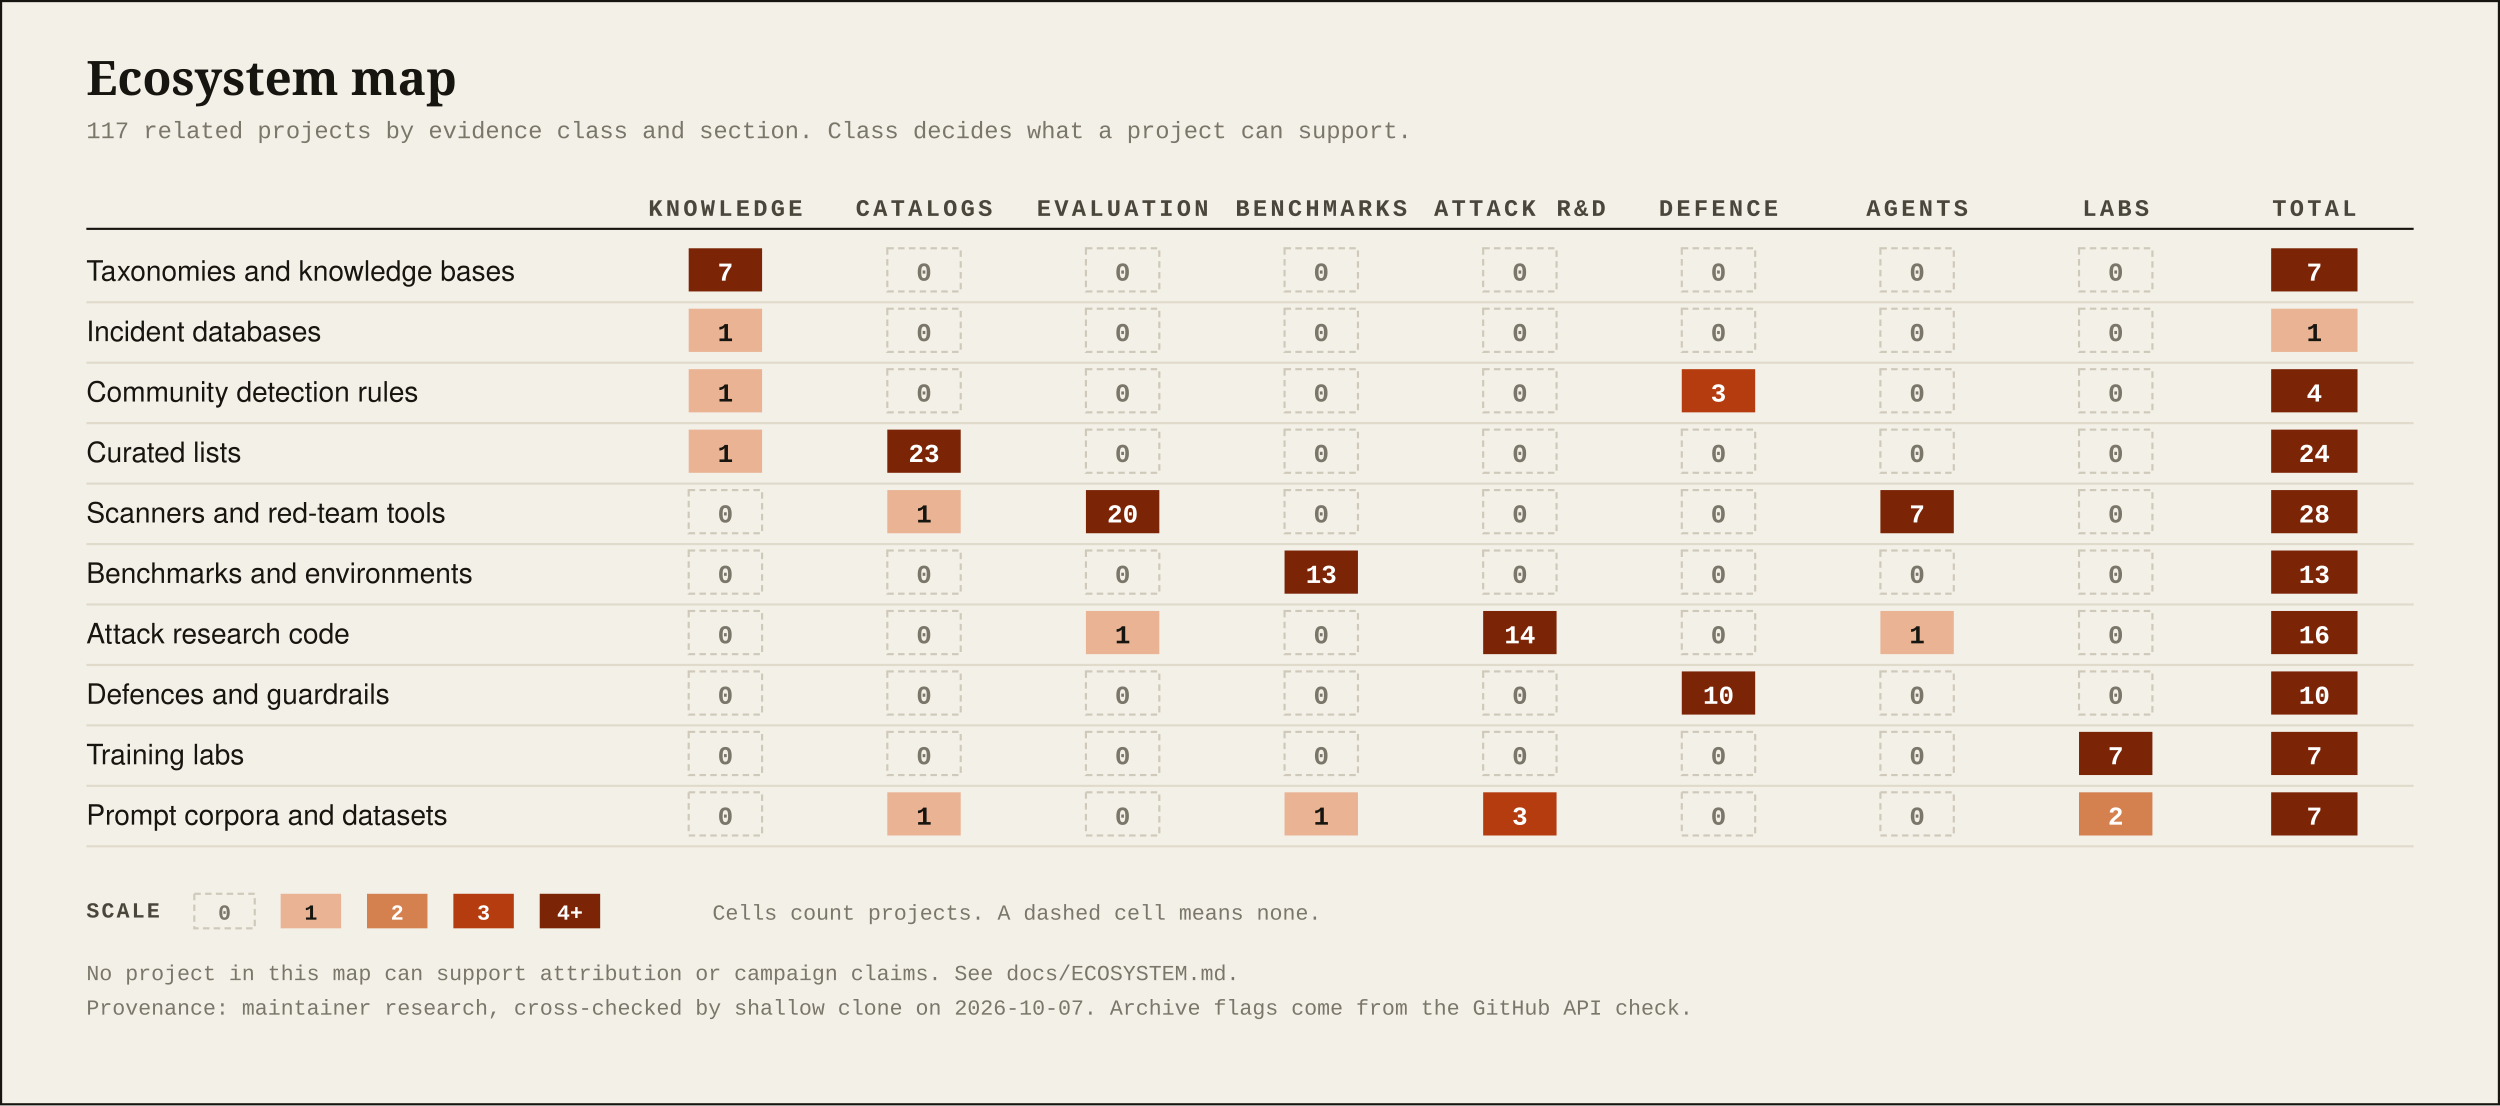
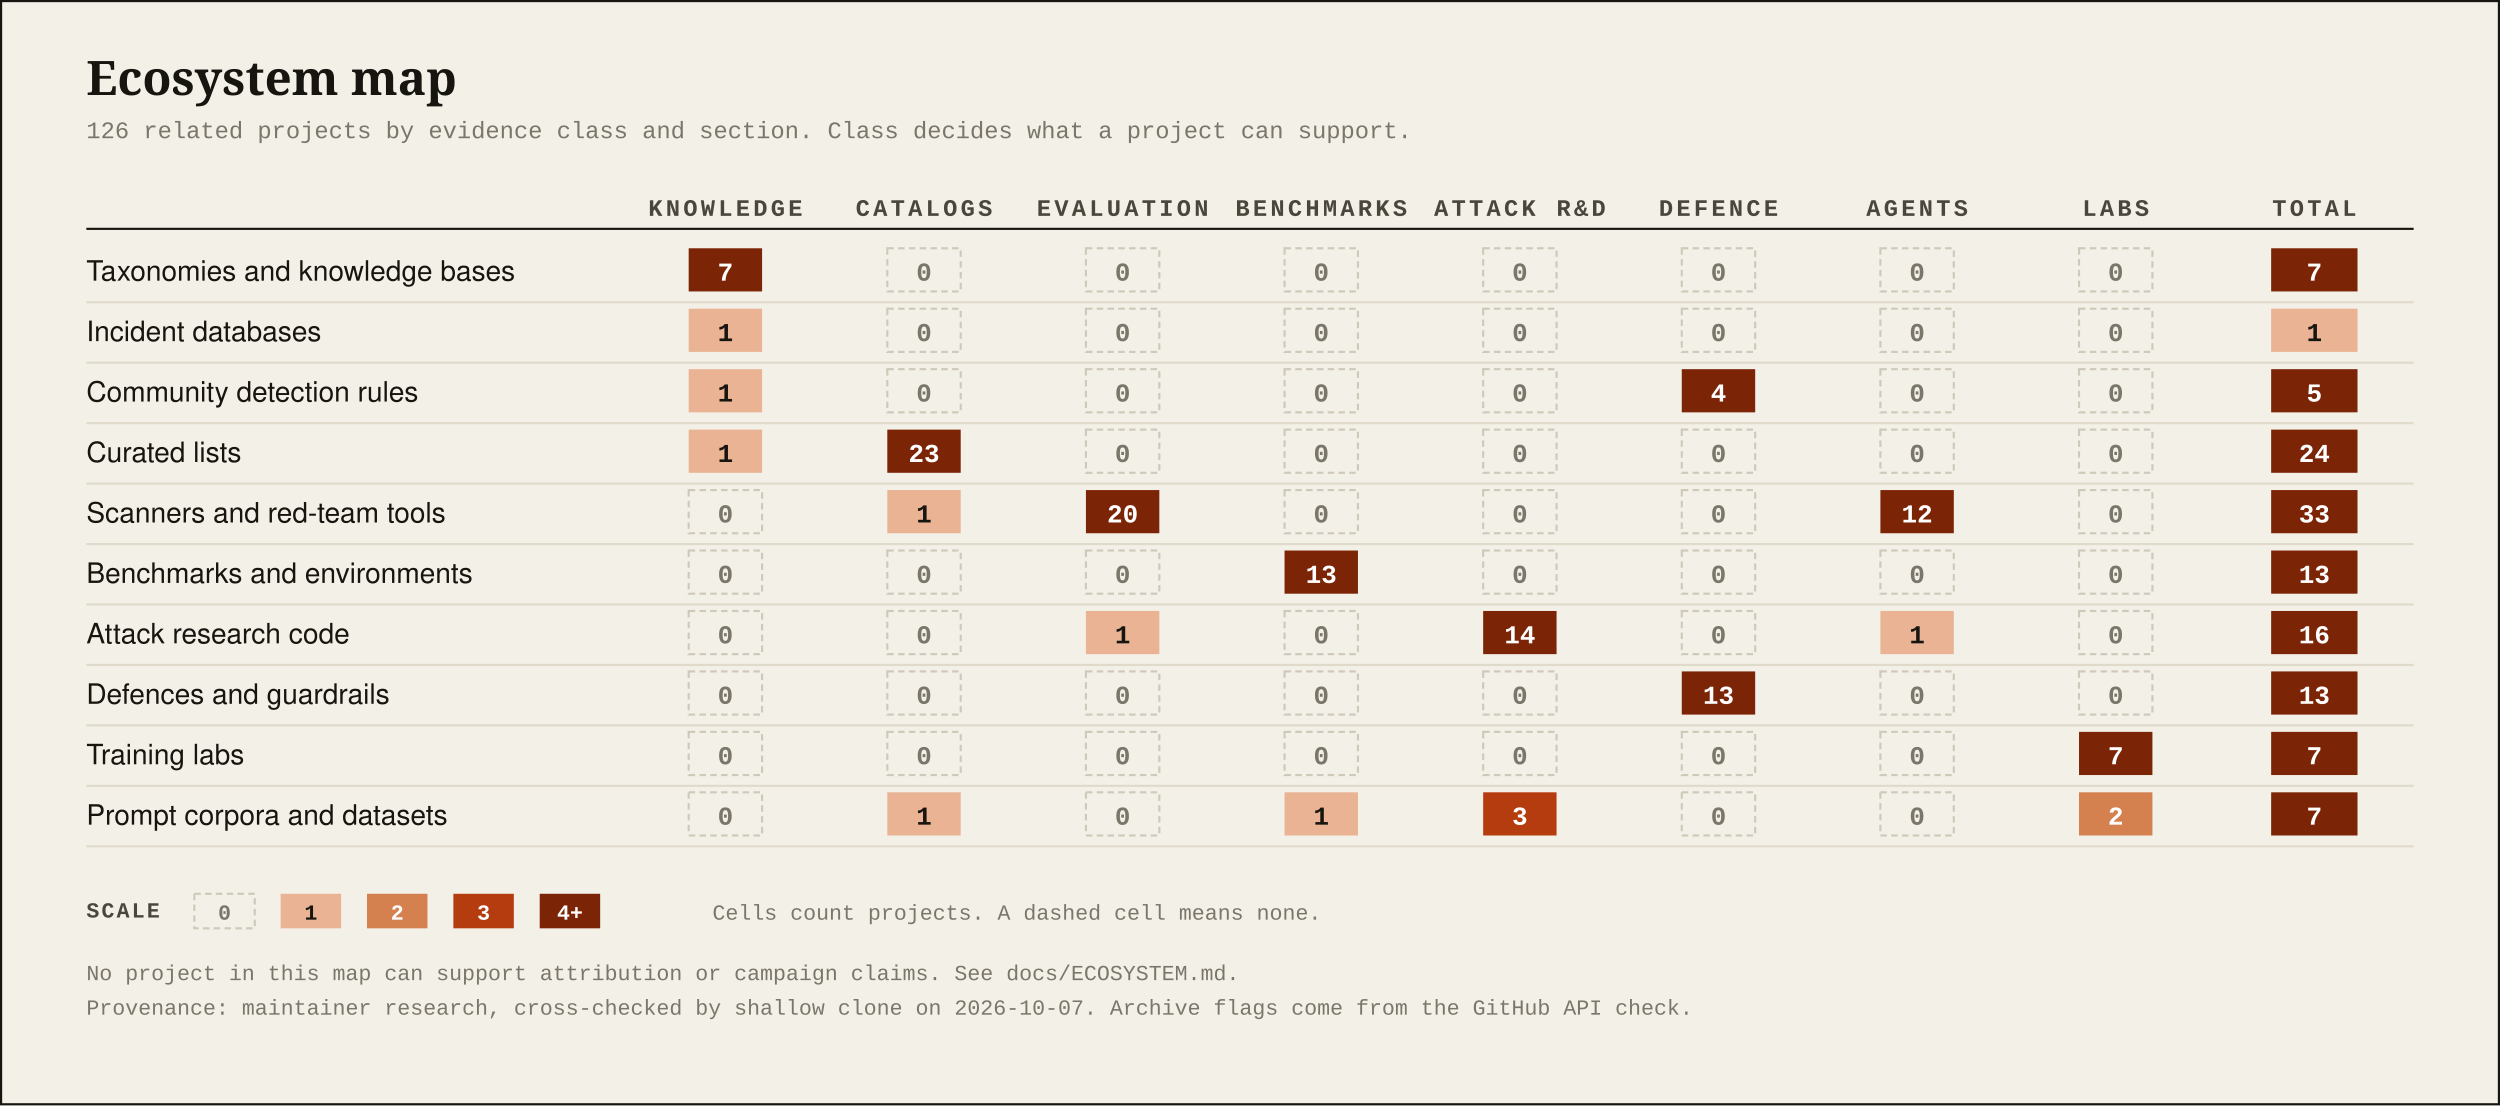
<svg xmlns="http://www.w3.org/2000/svg" width="1158" height="512" viewBox="0 0 1158 512" role="img" aria-labelledby="t">
  <rect width="1158" height="512" fill="#f3f0e8" />
  <rect x=".5" y=".5" width="1157" height="511" fill="none" stroke="#17150f" />
  <text x="40" y="44" font-family="Georgia,serif" font-size="22" font-weight="700" fill="#17150f">Ecosystem map</text>
-   <text x="40" y="64" font-family="'Courier New',monospace" font-size="11" fill="#7b766a">117 related projects by evidence class and section. Class decides what a project can support.</text>
+   <text x="40" y="64" font-family="'Courier New',monospace" font-size="11" fill="#7b766a">126 related projects by evidence class and section. Class decides what a project can support.</text>
  <text x="336.0" y="100" text-anchor="middle" font-family="'Courier New',monospace" font-size="11" font-weight="700" letter-spacing="1.5" fill="#4a463c">KNOWLEDGE</text>
  <text x="428.0" y="100" text-anchor="middle" font-family="'Courier New',monospace" font-size="11" font-weight="700" letter-spacing="1.5" fill="#4a463c">CATALOGS</text>
  <text x="520.0" y="100" text-anchor="middle" font-family="'Courier New',monospace" font-size="11" font-weight="700" letter-spacing="1.5" fill="#4a463c">EVALUATION</text>
  <text x="612.0" y="100" text-anchor="middle" font-family="'Courier New',monospace" font-size="11" font-weight="700" letter-spacing="1.5" fill="#4a463c">BENCHMARKS</text>
  <text x="704.0" y="100" text-anchor="middle" font-family="'Courier New',monospace" font-size="11" font-weight="700" letter-spacing="1.5" fill="#4a463c">ATTACK R&amp;D</text>
  <text x="796.0" y="100" text-anchor="middle" font-family="'Courier New',monospace" font-size="11" font-weight="700" letter-spacing="1.5" fill="#4a463c">DEFENCE</text>
  <text x="888.0" y="100" text-anchor="middle" font-family="'Courier New',monospace" font-size="11" font-weight="700" letter-spacing="1.5" fill="#4a463c">AGENTS</text>
  <text x="980.0" y="100" text-anchor="middle" font-family="'Courier New',monospace" font-size="11" font-weight="700" letter-spacing="1.5" fill="#4a463c">LABS</text>
  <text x="1072.0" y="100" text-anchor="middle" font-family="'Courier New',monospace" font-size="11" font-weight="700" letter-spacing="1.5" fill="#4a463c">TOTAL</text>
  <line x1="40" x2="1118" y1="106" y2="106" stroke="#17150f" />
  <text x="40" y="130" font-family="system-ui,Helvetica,Arial,sans-serif" font-size="13" fill="#17150f">Taxonomies and knowledge bases</text>
  <rect x="319.0" y="115" width="34" height="20" fill="#7c2406" />
  <text x="336.0" y="130" text-anchor="middle" font-family="'Courier New',monospace" font-size="12" font-weight="700" fill="#ffffff">7</text>
  <rect x="411.0" y="115" width="34" height="20" fill="none" stroke="#cfc9ba" stroke-dasharray="3 2" />
  <text x="428.0" y="130" text-anchor="middle" font-family="'Courier New',monospace" font-size="12" font-weight="700" fill="#7b766a">0</text>
  <rect x="503.0" y="115" width="34" height="20" fill="none" stroke="#cfc9ba" stroke-dasharray="3 2" />
  <text x="520.0" y="130" text-anchor="middle" font-family="'Courier New',monospace" font-size="12" font-weight="700" fill="#7b766a">0</text>
  <rect x="595.0" y="115" width="34" height="20" fill="none" stroke="#cfc9ba" stroke-dasharray="3 2" />
  <text x="612.0" y="130" text-anchor="middle" font-family="'Courier New',monospace" font-size="12" font-weight="700" fill="#7b766a">0</text>
  <rect x="687.0" y="115" width="34" height="20" fill="none" stroke="#cfc9ba" stroke-dasharray="3 2" />
  <text x="704.0" y="130" text-anchor="middle" font-family="'Courier New',monospace" font-size="12" font-weight="700" fill="#7b766a">0</text>
  <rect x="779.0" y="115" width="34" height="20" fill="none" stroke="#cfc9ba" stroke-dasharray="3 2" />
  <text x="796.0" y="130" text-anchor="middle" font-family="'Courier New',monospace" font-size="12" font-weight="700" fill="#7b766a">0</text>
  <rect x="871.0" y="115" width="34" height="20" fill="none" stroke="#cfc9ba" stroke-dasharray="3 2" />
  <text x="888.0" y="130" text-anchor="middle" font-family="'Courier New',monospace" font-size="12" font-weight="700" fill="#7b766a">0</text>
  <rect x="963.0" y="115" width="34" height="20" fill="none" stroke="#cfc9ba" stroke-dasharray="3 2" />
  <text x="980.0" y="130" text-anchor="middle" font-family="'Courier New',monospace" font-size="12" font-weight="700" fill="#7b766a">0</text>
  <rect x="1052.0" y="115" width="40" height="20" fill="#7c2406" />
  <text x="1072.0" y="130" text-anchor="middle" font-family="'Courier New',monospace" font-size="12" font-weight="700" fill="#ffffff">7</text>
  <line x1="40" x2="1118" y1="140" y2="140" stroke="#e0dacb" />
  <text x="40" y="158" font-family="system-ui,Helvetica,Arial,sans-serif" font-size="13" fill="#17150f">Incident databases</text>
  <rect x="319.0" y="143" width="34" height="20" fill="#e9b394" />
  <text x="336.0" y="158" text-anchor="middle" font-family="'Courier New',monospace" font-size="12" font-weight="700" fill="#17150f">1</text>
  <rect x="411.0" y="143" width="34" height="20" fill="none" stroke="#cfc9ba" stroke-dasharray="3 2" />
  <text x="428.0" y="158" text-anchor="middle" font-family="'Courier New',monospace" font-size="12" font-weight="700" fill="#7b766a">0</text>
  <rect x="503.0" y="143" width="34" height="20" fill="none" stroke="#cfc9ba" stroke-dasharray="3 2" />
  <text x="520.0" y="158" text-anchor="middle" font-family="'Courier New',monospace" font-size="12" font-weight="700" fill="#7b766a">0</text>
  <rect x="595.0" y="143" width="34" height="20" fill="none" stroke="#cfc9ba" stroke-dasharray="3 2" />
  <text x="612.0" y="158" text-anchor="middle" font-family="'Courier New',monospace" font-size="12" font-weight="700" fill="#7b766a">0</text>
  <rect x="687.0" y="143" width="34" height="20" fill="none" stroke="#cfc9ba" stroke-dasharray="3 2" />
  <text x="704.0" y="158" text-anchor="middle" font-family="'Courier New',monospace" font-size="12" font-weight="700" fill="#7b766a">0</text>
  <rect x="779.0" y="143" width="34" height="20" fill="none" stroke="#cfc9ba" stroke-dasharray="3 2" />
  <text x="796.0" y="158" text-anchor="middle" font-family="'Courier New',monospace" font-size="12" font-weight="700" fill="#7b766a">0</text>
  <rect x="871.0" y="143" width="34" height="20" fill="none" stroke="#cfc9ba" stroke-dasharray="3 2" />
  <text x="888.0" y="158" text-anchor="middle" font-family="'Courier New',monospace" font-size="12" font-weight="700" fill="#7b766a">0</text>
  <rect x="963.0" y="143" width="34" height="20" fill="none" stroke="#cfc9ba" stroke-dasharray="3 2" />
  <text x="980.0" y="158" text-anchor="middle" font-family="'Courier New',monospace" font-size="12" font-weight="700" fill="#7b766a">0</text>
  <rect x="1052.0" y="143" width="40" height="20" fill="#e9b394" />
  <text x="1072.0" y="158" text-anchor="middle" font-family="'Courier New',monospace" font-size="12" font-weight="700" fill="#17150f">1</text>
  <line x1="40" x2="1118" y1="168" y2="168" stroke="#e0dacb" />
  <text x="40" y="186" font-family="system-ui,Helvetica,Arial,sans-serif" font-size="13" fill="#17150f">Community detection rules</text>
  <rect x="319.0" y="171" width="34" height="20" fill="#e9b394" />
  <text x="336.0" y="186" text-anchor="middle" font-family="'Courier New',monospace" font-size="12" font-weight="700" fill="#17150f">1</text>
  <rect x="411.0" y="171" width="34" height="20" fill="none" stroke="#cfc9ba" stroke-dasharray="3 2" />
  <text x="428.0" y="186" text-anchor="middle" font-family="'Courier New',monospace" font-size="12" font-weight="700" fill="#7b766a">0</text>
  <rect x="503.0" y="171" width="34" height="20" fill="none" stroke="#cfc9ba" stroke-dasharray="3 2" />
  <text x="520.0" y="186" text-anchor="middle" font-family="'Courier New',monospace" font-size="12" font-weight="700" fill="#7b766a">0</text>
  <rect x="595.0" y="171" width="34" height="20" fill="none" stroke="#cfc9ba" stroke-dasharray="3 2" />
  <text x="612.0" y="186" text-anchor="middle" font-family="'Courier New',monospace" font-size="12" font-weight="700" fill="#7b766a">0</text>
  <rect x="687.0" y="171" width="34" height="20" fill="none" stroke="#cfc9ba" stroke-dasharray="3 2" />
  <text x="704.0" y="186" text-anchor="middle" font-family="'Courier New',monospace" font-size="12" font-weight="700" fill="#7b766a">0</text>
-   <rect x="779.0" y="171" width="34" height="20" fill="#b43c0e" />
-   <text x="796.0" y="186" text-anchor="middle" font-family="'Courier New',monospace" font-size="12" font-weight="700" fill="#ffffff">3</text>
+   <rect x="779.0" y="171" width="34" height="20" fill="#7c2406" />
+   <text x="796.0" y="186" text-anchor="middle" font-family="'Courier New',monospace" font-size="12" font-weight="700" fill="#ffffff">4</text>
  <rect x="871.0" y="171" width="34" height="20" fill="none" stroke="#cfc9ba" stroke-dasharray="3 2" />
  <text x="888.0" y="186" text-anchor="middle" font-family="'Courier New',monospace" font-size="12" font-weight="700" fill="#7b766a">0</text>
  <rect x="963.0" y="171" width="34" height="20" fill="none" stroke="#cfc9ba" stroke-dasharray="3 2" />
  <text x="980.0" y="186" text-anchor="middle" font-family="'Courier New',monospace" font-size="12" font-weight="700" fill="#7b766a">0</text>
  <rect x="1052.0" y="171" width="40" height="20" fill="#7c2406" />
-   <text x="1072.0" y="186" text-anchor="middle" font-family="'Courier New',monospace" font-size="12" font-weight="700" fill="#ffffff">4</text>
+   <text x="1072.0" y="186" text-anchor="middle" font-family="'Courier New',monospace" font-size="12" font-weight="700" fill="#ffffff">5</text>
  <line x1="40" x2="1118" y1="196" y2="196" stroke="#e0dacb" />
  <text x="40" y="214" font-family="system-ui,Helvetica,Arial,sans-serif" font-size="13" fill="#17150f">Curated lists</text>
  <rect x="319.0" y="199" width="34" height="20" fill="#e9b394" />
  <text x="336.0" y="214" text-anchor="middle" font-family="'Courier New',monospace" font-size="12" font-weight="700" fill="#17150f">1</text>
  <rect x="411.0" y="199" width="34" height="20" fill="#7c2406" />
  <text x="428.0" y="214" text-anchor="middle" font-family="'Courier New',monospace" font-size="12" font-weight="700" fill="#ffffff">23</text>
  <rect x="503.0" y="199" width="34" height="20" fill="none" stroke="#cfc9ba" stroke-dasharray="3 2" />
  <text x="520.0" y="214" text-anchor="middle" font-family="'Courier New',monospace" font-size="12" font-weight="700" fill="#7b766a">0</text>
  <rect x="595.0" y="199" width="34" height="20" fill="none" stroke="#cfc9ba" stroke-dasharray="3 2" />
  <text x="612.0" y="214" text-anchor="middle" font-family="'Courier New',monospace" font-size="12" font-weight="700" fill="#7b766a">0</text>
  <rect x="687.0" y="199" width="34" height="20" fill="none" stroke="#cfc9ba" stroke-dasharray="3 2" />
  <text x="704.0" y="214" text-anchor="middle" font-family="'Courier New',monospace" font-size="12" font-weight="700" fill="#7b766a">0</text>
  <rect x="779.0" y="199" width="34" height="20" fill="none" stroke="#cfc9ba" stroke-dasharray="3 2" />
  <text x="796.0" y="214" text-anchor="middle" font-family="'Courier New',monospace" font-size="12" font-weight="700" fill="#7b766a">0</text>
  <rect x="871.0" y="199" width="34" height="20" fill="none" stroke="#cfc9ba" stroke-dasharray="3 2" />
  <text x="888.0" y="214" text-anchor="middle" font-family="'Courier New',monospace" font-size="12" font-weight="700" fill="#7b766a">0</text>
  <rect x="963.0" y="199" width="34" height="20" fill="none" stroke="#cfc9ba" stroke-dasharray="3 2" />
  <text x="980.0" y="214" text-anchor="middle" font-family="'Courier New',monospace" font-size="12" font-weight="700" fill="#7b766a">0</text>
  <rect x="1052.0" y="199" width="40" height="20" fill="#7c2406" />
  <text x="1072.0" y="214" text-anchor="middle" font-family="'Courier New',monospace" font-size="12" font-weight="700" fill="#ffffff">24</text>
  <line x1="40" x2="1118" y1="224" y2="224" stroke="#e0dacb" />
  <text x="40" y="242" font-family="system-ui,Helvetica,Arial,sans-serif" font-size="13" fill="#17150f">Scanners and red-team tools</text>
  <rect x="319.0" y="227" width="34" height="20" fill="none" stroke="#cfc9ba" stroke-dasharray="3 2" />
  <text x="336.0" y="242" text-anchor="middle" font-family="'Courier New',monospace" font-size="12" font-weight="700" fill="#7b766a">0</text>
  <rect x="411.0" y="227" width="34" height="20" fill="#e9b394" />
  <text x="428.0" y="242" text-anchor="middle" font-family="'Courier New',monospace" font-size="12" font-weight="700" fill="#17150f">1</text>
  <rect x="503.0" y="227" width="34" height="20" fill="#7c2406" />
  <text x="520.0" y="242" text-anchor="middle" font-family="'Courier New',monospace" font-size="12" font-weight="700" fill="#ffffff">20</text>
  <rect x="595.0" y="227" width="34" height="20" fill="none" stroke="#cfc9ba" stroke-dasharray="3 2" />
  <text x="612.0" y="242" text-anchor="middle" font-family="'Courier New',monospace" font-size="12" font-weight="700" fill="#7b766a">0</text>
  <rect x="687.0" y="227" width="34" height="20" fill="none" stroke="#cfc9ba" stroke-dasharray="3 2" />
  <text x="704.0" y="242" text-anchor="middle" font-family="'Courier New',monospace" font-size="12" font-weight="700" fill="#7b766a">0</text>
  <rect x="779.0" y="227" width="34" height="20" fill="none" stroke="#cfc9ba" stroke-dasharray="3 2" />
  <text x="796.0" y="242" text-anchor="middle" font-family="'Courier New',monospace" font-size="12" font-weight="700" fill="#7b766a">0</text>
  <rect x="871.0" y="227" width="34" height="20" fill="#7c2406" />
-   <text x="888.0" y="242" text-anchor="middle" font-family="'Courier New',monospace" font-size="12" font-weight="700" fill="#ffffff">7</text>
+   <text x="888.0" y="242" text-anchor="middle" font-family="'Courier New',monospace" font-size="12" font-weight="700" fill="#ffffff">12</text>
  <rect x="963.0" y="227" width="34" height="20" fill="none" stroke="#cfc9ba" stroke-dasharray="3 2" />
  <text x="980.0" y="242" text-anchor="middle" font-family="'Courier New',monospace" font-size="12" font-weight="700" fill="#7b766a">0</text>
  <rect x="1052.0" y="227" width="40" height="20" fill="#7c2406" />
-   <text x="1072.0" y="242" text-anchor="middle" font-family="'Courier New',monospace" font-size="12" font-weight="700" fill="#ffffff">28</text>
+   <text x="1072.0" y="242" text-anchor="middle" font-family="'Courier New',monospace" font-size="12" font-weight="700" fill="#ffffff">33</text>
  <line x1="40" x2="1118" y1="252" y2="252" stroke="#e0dacb" />
  <text x="40" y="270" font-family="system-ui,Helvetica,Arial,sans-serif" font-size="13" fill="#17150f">Benchmarks and environments</text>
  <rect x="319.0" y="255" width="34" height="20" fill="none" stroke="#cfc9ba" stroke-dasharray="3 2" />
  <text x="336.0" y="270" text-anchor="middle" font-family="'Courier New',monospace" font-size="12" font-weight="700" fill="#7b766a">0</text>
  <rect x="411.0" y="255" width="34" height="20" fill="none" stroke="#cfc9ba" stroke-dasharray="3 2" />
  <text x="428.0" y="270" text-anchor="middle" font-family="'Courier New',monospace" font-size="12" font-weight="700" fill="#7b766a">0</text>
  <rect x="503.0" y="255" width="34" height="20" fill="none" stroke="#cfc9ba" stroke-dasharray="3 2" />
  <text x="520.0" y="270" text-anchor="middle" font-family="'Courier New',monospace" font-size="12" font-weight="700" fill="#7b766a">0</text>
  <rect x="595.0" y="255" width="34" height="20" fill="#7c2406" />
  <text x="612.0" y="270" text-anchor="middle" font-family="'Courier New',monospace" font-size="12" font-weight="700" fill="#ffffff">13</text>
  <rect x="687.0" y="255" width="34" height="20" fill="none" stroke="#cfc9ba" stroke-dasharray="3 2" />
  <text x="704.0" y="270" text-anchor="middle" font-family="'Courier New',monospace" font-size="12" font-weight="700" fill="#7b766a">0</text>
  <rect x="779.0" y="255" width="34" height="20" fill="none" stroke="#cfc9ba" stroke-dasharray="3 2" />
  <text x="796.0" y="270" text-anchor="middle" font-family="'Courier New',monospace" font-size="12" font-weight="700" fill="#7b766a">0</text>
  <rect x="871.0" y="255" width="34" height="20" fill="none" stroke="#cfc9ba" stroke-dasharray="3 2" />
  <text x="888.0" y="270" text-anchor="middle" font-family="'Courier New',monospace" font-size="12" font-weight="700" fill="#7b766a">0</text>
  <rect x="963.0" y="255" width="34" height="20" fill="none" stroke="#cfc9ba" stroke-dasharray="3 2" />
  <text x="980.0" y="270" text-anchor="middle" font-family="'Courier New',monospace" font-size="12" font-weight="700" fill="#7b766a">0</text>
  <rect x="1052.0" y="255" width="40" height="20" fill="#7c2406" />
  <text x="1072.0" y="270" text-anchor="middle" font-family="'Courier New',monospace" font-size="12" font-weight="700" fill="#ffffff">13</text>
  <line x1="40" x2="1118" y1="280" y2="280" stroke="#e0dacb" />
  <text x="40" y="298" font-family="system-ui,Helvetica,Arial,sans-serif" font-size="13" fill="#17150f">Attack research code</text>
  <rect x="319.0" y="283" width="34" height="20" fill="none" stroke="#cfc9ba" stroke-dasharray="3 2" />
  <text x="336.0" y="298" text-anchor="middle" font-family="'Courier New',monospace" font-size="12" font-weight="700" fill="#7b766a">0</text>
  <rect x="411.0" y="283" width="34" height="20" fill="none" stroke="#cfc9ba" stroke-dasharray="3 2" />
  <text x="428.0" y="298" text-anchor="middle" font-family="'Courier New',monospace" font-size="12" font-weight="700" fill="#7b766a">0</text>
  <rect x="503.0" y="283" width="34" height="20" fill="#e9b394" />
  <text x="520.0" y="298" text-anchor="middle" font-family="'Courier New',monospace" font-size="12" font-weight="700" fill="#17150f">1</text>
  <rect x="595.0" y="283" width="34" height="20" fill="none" stroke="#cfc9ba" stroke-dasharray="3 2" />
  <text x="612.0" y="298" text-anchor="middle" font-family="'Courier New',monospace" font-size="12" font-weight="700" fill="#7b766a">0</text>
  <rect x="687.0" y="283" width="34" height="20" fill="#7c2406" />
  <text x="704.0" y="298" text-anchor="middle" font-family="'Courier New',monospace" font-size="12" font-weight="700" fill="#ffffff">14</text>
  <rect x="779.0" y="283" width="34" height="20" fill="none" stroke="#cfc9ba" stroke-dasharray="3 2" />
  <text x="796.0" y="298" text-anchor="middle" font-family="'Courier New',monospace" font-size="12" font-weight="700" fill="#7b766a">0</text>
  <rect x="871.0" y="283" width="34" height="20" fill="#e9b394" />
  <text x="888.0" y="298" text-anchor="middle" font-family="'Courier New',monospace" font-size="12" font-weight="700" fill="#17150f">1</text>
  <rect x="963.0" y="283" width="34" height="20" fill="none" stroke="#cfc9ba" stroke-dasharray="3 2" />
  <text x="980.0" y="298" text-anchor="middle" font-family="'Courier New',monospace" font-size="12" font-weight="700" fill="#7b766a">0</text>
  <rect x="1052.0" y="283" width="40" height="20" fill="#7c2406" />
  <text x="1072.0" y="298" text-anchor="middle" font-family="'Courier New',monospace" font-size="12" font-weight="700" fill="#ffffff">16</text>
  <line x1="40" x2="1118" y1="308" y2="308" stroke="#e0dacb" />
  <text x="40" y="326" font-family="system-ui,Helvetica,Arial,sans-serif" font-size="13" fill="#17150f">Defences and guardrails</text>
  <rect x="319.0" y="311" width="34" height="20" fill="none" stroke="#cfc9ba" stroke-dasharray="3 2" />
  <text x="336.0" y="326" text-anchor="middle" font-family="'Courier New',monospace" font-size="12" font-weight="700" fill="#7b766a">0</text>
  <rect x="411.0" y="311" width="34" height="20" fill="none" stroke="#cfc9ba" stroke-dasharray="3 2" />
  <text x="428.0" y="326" text-anchor="middle" font-family="'Courier New',monospace" font-size="12" font-weight="700" fill="#7b766a">0</text>
  <rect x="503.0" y="311" width="34" height="20" fill="none" stroke="#cfc9ba" stroke-dasharray="3 2" />
  <text x="520.0" y="326" text-anchor="middle" font-family="'Courier New',monospace" font-size="12" font-weight="700" fill="#7b766a">0</text>
  <rect x="595.0" y="311" width="34" height="20" fill="none" stroke="#cfc9ba" stroke-dasharray="3 2" />
  <text x="612.0" y="326" text-anchor="middle" font-family="'Courier New',monospace" font-size="12" font-weight="700" fill="#7b766a">0</text>
  <rect x="687.0" y="311" width="34" height="20" fill="none" stroke="#cfc9ba" stroke-dasharray="3 2" />
  <text x="704.0" y="326" text-anchor="middle" font-family="'Courier New',monospace" font-size="12" font-weight="700" fill="#7b766a">0</text>
  <rect x="779.0" y="311" width="34" height="20" fill="#7c2406" />
-   <text x="796.0" y="326" text-anchor="middle" font-family="'Courier New',monospace" font-size="12" font-weight="700" fill="#ffffff">10</text>
+   <text x="796.0" y="326" text-anchor="middle" font-family="'Courier New',monospace" font-size="12" font-weight="700" fill="#ffffff">13</text>
  <rect x="871.0" y="311" width="34" height="20" fill="none" stroke="#cfc9ba" stroke-dasharray="3 2" />
  <text x="888.0" y="326" text-anchor="middle" font-family="'Courier New',monospace" font-size="12" font-weight="700" fill="#7b766a">0</text>
  <rect x="963.0" y="311" width="34" height="20" fill="none" stroke="#cfc9ba" stroke-dasharray="3 2" />
  <text x="980.0" y="326" text-anchor="middle" font-family="'Courier New',monospace" font-size="12" font-weight="700" fill="#7b766a">0</text>
  <rect x="1052.0" y="311" width="40" height="20" fill="#7c2406" />
-   <text x="1072.0" y="326" text-anchor="middle" font-family="'Courier New',monospace" font-size="12" font-weight="700" fill="#ffffff">10</text>
+   <text x="1072.0" y="326" text-anchor="middle" font-family="'Courier New',monospace" font-size="12" font-weight="700" fill="#ffffff">13</text>
  <line x1="40" x2="1118" y1="336" y2="336" stroke="#e0dacb" />
  <text x="40" y="354" font-family="system-ui,Helvetica,Arial,sans-serif" font-size="13" fill="#17150f">Training labs</text>
  <rect x="319.0" y="339" width="34" height="20" fill="none" stroke="#cfc9ba" stroke-dasharray="3 2" />
  <text x="336.0" y="354" text-anchor="middle" font-family="'Courier New',monospace" font-size="12" font-weight="700" fill="#7b766a">0</text>
  <rect x="411.0" y="339" width="34" height="20" fill="none" stroke="#cfc9ba" stroke-dasharray="3 2" />
  <text x="428.0" y="354" text-anchor="middle" font-family="'Courier New',monospace" font-size="12" font-weight="700" fill="#7b766a">0</text>
  <rect x="503.0" y="339" width="34" height="20" fill="none" stroke="#cfc9ba" stroke-dasharray="3 2" />
  <text x="520.0" y="354" text-anchor="middle" font-family="'Courier New',monospace" font-size="12" font-weight="700" fill="#7b766a">0</text>
  <rect x="595.0" y="339" width="34" height="20" fill="none" stroke="#cfc9ba" stroke-dasharray="3 2" />
  <text x="612.0" y="354" text-anchor="middle" font-family="'Courier New',monospace" font-size="12" font-weight="700" fill="#7b766a">0</text>
  <rect x="687.0" y="339" width="34" height="20" fill="none" stroke="#cfc9ba" stroke-dasharray="3 2" />
  <text x="704.0" y="354" text-anchor="middle" font-family="'Courier New',monospace" font-size="12" font-weight="700" fill="#7b766a">0</text>
  <rect x="779.0" y="339" width="34" height="20" fill="none" stroke="#cfc9ba" stroke-dasharray="3 2" />
  <text x="796.0" y="354" text-anchor="middle" font-family="'Courier New',monospace" font-size="12" font-weight="700" fill="#7b766a">0</text>
  <rect x="871.0" y="339" width="34" height="20" fill="none" stroke="#cfc9ba" stroke-dasharray="3 2" />
  <text x="888.0" y="354" text-anchor="middle" font-family="'Courier New',monospace" font-size="12" font-weight="700" fill="#7b766a">0</text>
  <rect x="963.0" y="339" width="34" height="20" fill="#7c2406" />
  <text x="980.0" y="354" text-anchor="middle" font-family="'Courier New',monospace" font-size="12" font-weight="700" fill="#ffffff">7</text>
  <rect x="1052.0" y="339" width="40" height="20" fill="#7c2406" />
  <text x="1072.0" y="354" text-anchor="middle" font-family="'Courier New',monospace" font-size="12" font-weight="700" fill="#ffffff">7</text>
  <line x1="40" x2="1118" y1="364" y2="364" stroke="#e0dacb" />
  <text x="40" y="382" font-family="system-ui,Helvetica,Arial,sans-serif" font-size="13" fill="#17150f">Prompt corpora and datasets</text>
  <rect x="319.0" y="367" width="34" height="20" fill="none" stroke="#cfc9ba" stroke-dasharray="3 2" />
  <text x="336.0" y="382" text-anchor="middle" font-family="'Courier New',monospace" font-size="12" font-weight="700" fill="#7b766a">0</text>
  <rect x="411.0" y="367" width="34" height="20" fill="#e9b394" />
  <text x="428.0" y="382" text-anchor="middle" font-family="'Courier New',monospace" font-size="12" font-weight="700" fill="#17150f">1</text>
  <rect x="503.0" y="367" width="34" height="20" fill="none" stroke="#cfc9ba" stroke-dasharray="3 2" />
  <text x="520.0" y="382" text-anchor="middle" font-family="'Courier New',monospace" font-size="12" font-weight="700" fill="#7b766a">0</text>
  <rect x="595.0" y="367" width="34" height="20" fill="#e9b394" />
  <text x="612.0" y="382" text-anchor="middle" font-family="'Courier New',monospace" font-size="12" font-weight="700" fill="#17150f">1</text>
  <rect x="687.0" y="367" width="34" height="20" fill="#b43c0e" />
  <text x="704.0" y="382" text-anchor="middle" font-family="'Courier New',monospace" font-size="12" font-weight="700" fill="#ffffff">3</text>
  <rect x="779.0" y="367" width="34" height="20" fill="none" stroke="#cfc9ba" stroke-dasharray="3 2" />
  <text x="796.0" y="382" text-anchor="middle" font-family="'Courier New',monospace" font-size="12" font-weight="700" fill="#7b766a">0</text>
  <rect x="871.0" y="367" width="34" height="20" fill="none" stroke="#cfc9ba" stroke-dasharray="3 2" />
  <text x="888.0" y="382" text-anchor="middle" font-family="'Courier New',monospace" font-size="12" font-weight="700" fill="#7b766a">0</text>
  <rect x="963.0" y="367" width="34" height="20" fill="#d4804f" />
  <text x="980.0" y="382" text-anchor="middle" font-family="'Courier New',monospace" font-size="12" font-weight="700" fill="#ffffff">2</text>
  <rect x="1052.0" y="367" width="40" height="20" fill="#7c2406" />
  <text x="1072.0" y="382" text-anchor="middle" font-family="'Courier New',monospace" font-size="12" font-weight="700" fill="#ffffff">7</text>
  <line x1="40" x2="1118" y1="392" y2="392" stroke="#e0dacb" />
  <text x="40" y="425" font-family="'Courier New',monospace" font-size="10" font-weight="700" letter-spacing="1" fill="#4a463c">SCALE</text>
  <rect x="90" y="414" width="28" height="16" fill="none" stroke="#cfc9ba" stroke-dasharray="3 2" />
  <text x="104" y="426" text-anchor="middle" font-family="'Courier New',monospace" font-size="10" font-weight="700" fill="#7b766a">0</text>
  <rect x="130" y="414" width="28" height="16" fill="#e9b394" />
  <text x="144" y="426" text-anchor="middle" font-family="'Courier New',monospace" font-size="10" font-weight="700" fill="#17150f">1</text>
  <rect x="170" y="414" width="28" height="16" fill="#d4804f" />
  <text x="184" y="426" text-anchor="middle" font-family="'Courier New',monospace" font-size="10" font-weight="700" fill="#ffffff">2</text>
  <rect x="210" y="414" width="28" height="16" fill="#b43c0e" />
  <text x="224" y="426" text-anchor="middle" font-family="'Courier New',monospace" font-size="10" font-weight="700" fill="#ffffff">3</text>
  <rect x="250" y="414" width="28" height="16" fill="#7c2406" />
  <text x="264" y="426" text-anchor="middle" font-family="'Courier New',monospace" font-size="10" font-weight="700" fill="#ffffff">4+</text>
  <text x="330" y="426" font-family="'Courier New',monospace" font-size="10" fill="#7b766a">Cells count projects. A dashed cell means none.</text>
  <text x="40" y="454" font-family="'Courier New',monospace" font-size="10" fill="#7b766a">No project in this map can support attribution or campaign claims. See docs/ECOSYSTEM.md.</text>
  <text x="40" y="470" font-family="'Courier New',monospace" font-size="10" fill="#7b766a">Provenance: maintainer research, cross-checked by shallow clone on 2026-10-07. Archive flags come from the GitHub API check.</text>
</svg>
